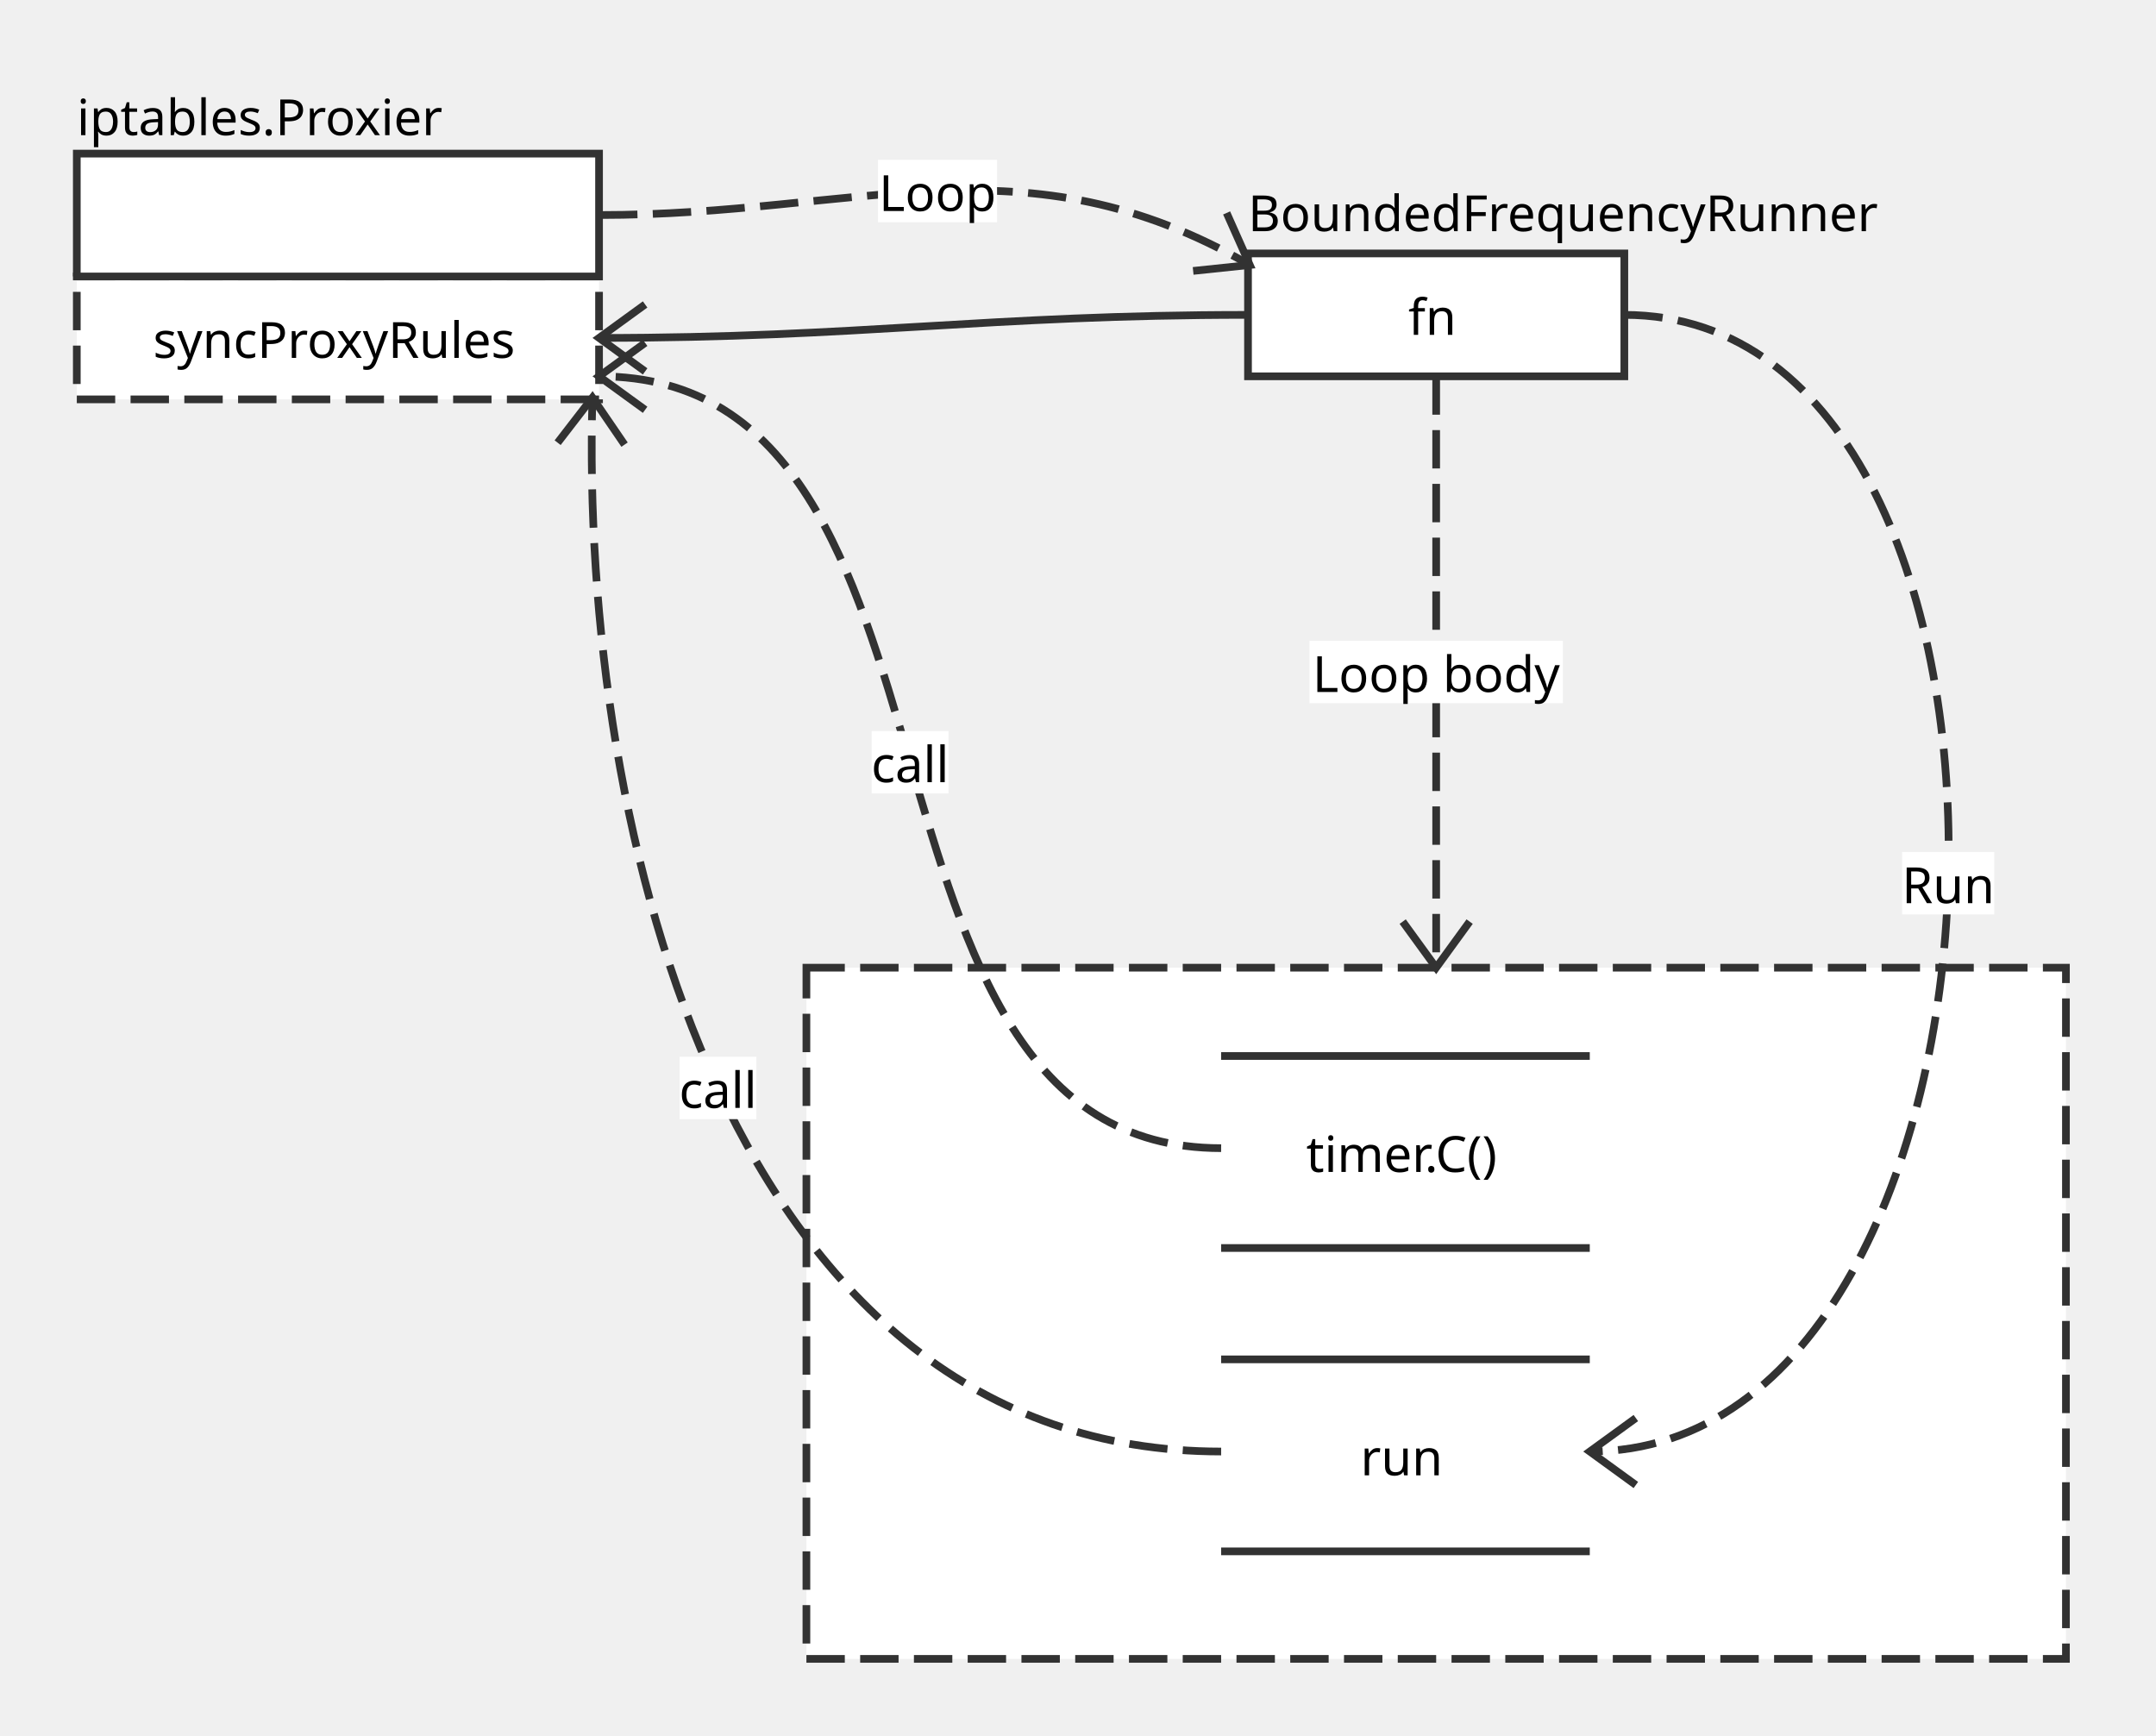
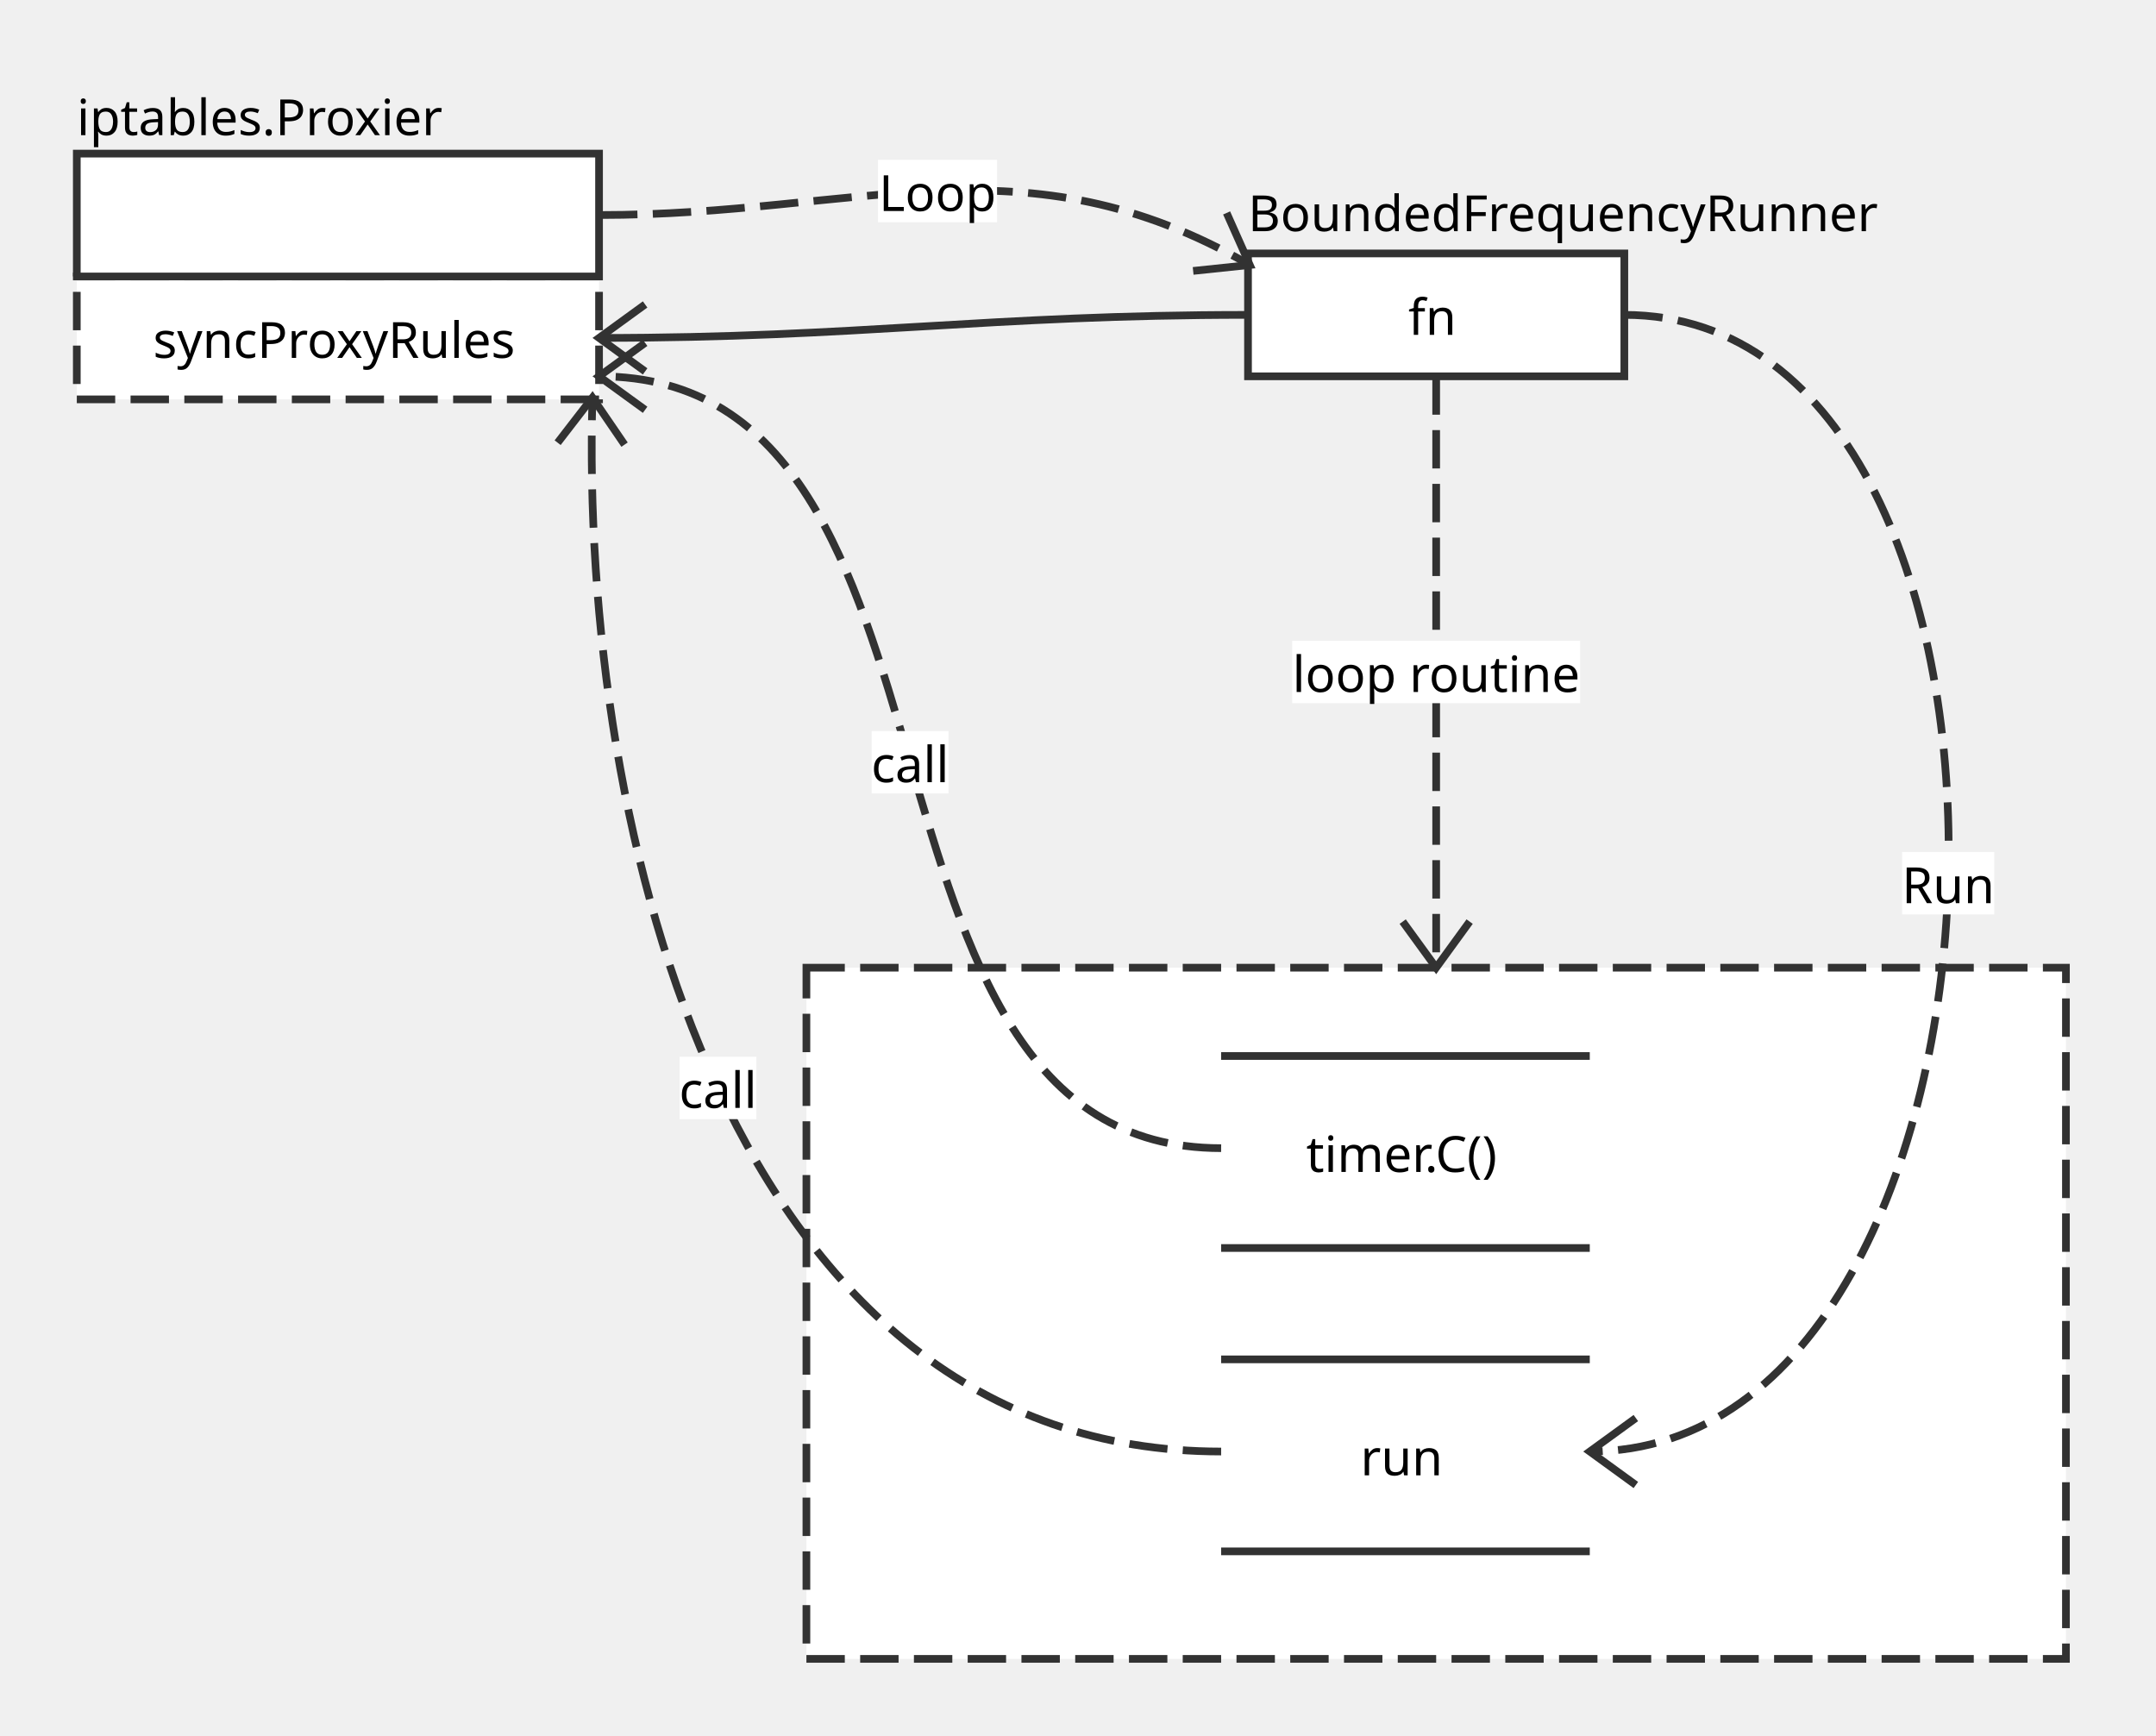
<svg xmlns="http://www.w3.org/2000/svg" id="processonSvg1000" viewBox="171.0 75.0 561.455 452.0" width="561.455" height="452.0">
  <defs id="ProcessOnDefs1001">
    <marker id="ProcessOnMarker1023" markerUnits="userSpaceOnUse" orient="auto" markerWidth="14.289" markerHeight="19.055" viewBox="-0.588 -0.809 14.289 19.055" refX="12.0" refY="8.719">
      <path id="ProcessOnPath1024" d="M0 0L12.0 8.719L0 17.437" stroke="#323232" stroke-width="2.0" fill="none" transform="matrix(1.0,0.0,0.0,1.0,0.0,0.0)" />
    </marker>
    <marker id="ProcessOnMarker1029" markerUnits="userSpaceOnUse" orient="auto" markerWidth="14.289" markerHeight="19.055" viewBox="-0.588 -0.809 14.289 19.055" refX="12.0" refY="8.719">
      <path id="ProcessOnPath1030" d="M0 0L12.0 8.719L0 17.437" stroke="#323232" stroke-width="2.0" fill="none" transform="matrix(1.0,0.0,0.0,1.0,0.0,0.0)" />
    </marker>
    <marker id="ProcessOnMarker1038" markerUnits="userSpaceOnUse" orient="auto" markerWidth="14.289" markerHeight="19.055" viewBox="-0.588 -0.809 14.289 19.055" refX="12.0" refY="8.719">
      <path id="ProcessOnPath1039" d="M0 0L12.0 8.719L0 17.437" stroke="#323232" stroke-width="2.0" fill="none" transform="matrix(1.0,0.0,0.0,1.0,0.0,0.0)" />
    </marker>
    <marker id="ProcessOnMarker1055" markerUnits="userSpaceOnUse" orient="auto" markerWidth="14.289" markerHeight="19.055" viewBox="-0.588 -0.809 14.289 19.055" refX="12.0" refY="8.719">
      <path id="ProcessOnPath1056" d="M0 0L12.0 8.719L0 17.437" stroke="#323232" stroke-width="2.0" fill="none" transform="matrix(1.0,0.0,0.0,1.0,0.0,0.0)" />
    </marker>
    <marker id="ProcessOnMarker1062" markerUnits="userSpaceOnUse" orient="auto" markerWidth="14.289" markerHeight="19.055" viewBox="-0.588 -0.809 14.289 19.055" refX="12.0" refY="8.719">
      <path id="ProcessOnPath1063" d="M0 0L12.0 8.719L0 17.437" stroke="#323232" stroke-width="2.0" fill="none" transform="matrix(1.0,0.0,0.0,1.0,0.0,0.0)" />
    </marker>
    <marker id="ProcessOnMarker1069" markerUnits="userSpaceOnUse" orient="auto" markerWidth="14.289" markerHeight="19.055" viewBox="-0.588 -0.809 14.289 19.055" refX="12.0" refY="8.719">
      <path id="ProcessOnPath1070" d="M0 0L12.0 8.719L0 17.437" stroke="#323232" stroke-width="2.0" fill="none" transform="matrix(1.0,0.0,0.0,1.0,0.0,0.0)" />
    </marker>
  </defs>
  <g id="ProcessOnG1002">
    <path id="ProcessOnPath1003" d="M171.0 75.0H732.455V527.0H171.0V75.0Z" fill="none" />
    <g id="ProcessOnG1004">
      <g id="ProcessOnG1005" transform="matrix(1.0,0.0,0.0,1.0,191.0,95.0)" opacity="1.0">
        <path id="ProcessOnPath1006" d="M0.0 0.0L98.0 0.0L98.0 20.0L0.0 20.0Z" stroke="none" stroke-width="0.0" stroke-dasharray="none" opacity="1.0" fill="none" />
        <g id="ProcessOnG1007" transform="matrix(1.0,0.0,0.0,1.0,0.0,1.875)">
          <text id="ProcessOnText1008" fill="#000000" font-size="13" x="0.0" y="13.325" font-family="微软雅黑" font-weight="normal" font-style="normal" text-decoration="none" family="微软雅黑" text-anchor="start" size="13">iptables.Proxier</text>
        </g>
      </g>
      <g id="ProcessOnG1009" transform="matrix(1.0,0.0,0.0,1.0,496.0,119.0)" opacity="1.0">
        <path id="ProcessOnPath1010" d="M0.0 0.0L168.0 0.0L168.0 22.0L0.0 22.0Z" stroke="none" stroke-width="0.0" stroke-dasharray="none" opacity="1.0" fill="none" />
        <g id="ProcessOnG1011" transform="matrix(1.0,0.0,0.0,1.0,0.0,2.875)">
          <text id="ProcessOnText1012" fill="#000000" font-size="13" x="0.0" y="13.325" font-family="微软雅黑" font-weight="normal" font-style="normal" text-decoration="none" family="微软雅黑" text-anchor="start" size="13">BoundedFrequencyRunner</text>
        </g>
      </g>
      <g id="ProcessOnG1013" transform="matrix(1.0,0.0,0.0,1.0,496.0,141.0)" opacity="1.0">
        <path id="ProcessOnPath1014" d="M0.0 0.0L98.0 0.0L98.0 32.0L0.0 32.0Z" stroke="#323232" stroke-width="2.0" stroke-dasharray="none" opacity="1.0" fill="#ffffff" />
        <g id="ProcessOnG1015" transform="matrix(1.0,0.0,0.0,1.0,10.0,7.875)">
          <text id="ProcessOnText1016" fill="#000000" font-size="13" x="38.0" y="13.325" font-family="微软雅黑" font-weight="normal" font-style="normal" text-decoration="none" family="微软雅黑" text-anchor="middle" size="13">fn</text>
        </g>
      </g>
      <g id="ProcessOnG1017" transform="matrix(1.0,0.0,0.0,1.0,191.0,147.0)" opacity="1.0">
        <path id="ProcessOnPath1018" d="M0.0 0.0L136.0 0.0L136.0 32.0L0.0 32.0Z" stroke="#323232" stroke-width="2.0" stroke-dasharray="10.0 4.0" opacity="1.0" fill="#ffffff" />
        <g id="ProcessOnG1019" transform="matrix(1.0,0.0,0.0,1.0,10.0,7.875)">
          <text id="ProcessOnText1020" fill="#000000" font-size="13" x="57.0" y="13.325" font-family="微软雅黑" font-weight="normal" font-style="normal" text-decoration="none" family="微软雅黑" text-anchor="middle" size="13">syncProxyRules</text>
        </g>
      </g>
      <g id="ProcessOnG1021">
        <path id="ProcessOnPath1022" d="M496.0 157.0C428.357 157.0 394.643 163.0 327.0 163.0" stroke="#323232" stroke-width="2.0" stroke-dasharray="none" fill="none" marker-end="url(#ProcessOnMarker1023)" />
      </g>
      <g id="ProcessOnG1025" transform="matrix(1.0,0.0,0.0,1.0,381.0,327.0)" opacity="1.0">
        <path id="ProcessOnPath1026" d="M0.0 0.0L328.0 0.0L328.0 180.0L0.0 180.0Z" stroke="#323232" stroke-width="2.0" stroke-dasharray="10.0 4.0" opacity="1.0" fill="#ffffff" />
      </g>
      <g id="ProcessOnG1027">
        <path id="ProcessOnPath1028" d="M545.0 173.0C545.0 234.6 545.0 265.4 545.0 327.0" stroke="#323232" stroke-width="2.0" stroke-dasharray="10.0 4.0" fill="none" marker-end="url(#ProcessOnMarker1029)" />
        <g id="ProcessOnG1031" transform="matrix(1.0,0.0,0.0,1.0,545.0,241.875)">
-           <path id="ProcessOnPath1032" d="M0 0H66.0V16.25H0Z" fill="#fff" transform="matrix(1.0,0.0,0.0,1.0,-33.0,0.0)" />
-           <text id="ProcessOnText1033" fill="#000000" font-size="13" x="0.0" y="13.325" font-family="微软雅黑" font-weight="normal" font-style="normal" text-decoration="none" family="微软雅黑" text-anchor="middle" size="13">Loop body</text>
+           <path id="ProcessOnPath1032" d="M0 0H75.0V16.25H0Z" fill="#fff" transform="matrix(1.0,0.0,0.0,1.0,-37.5,0.0)" />
+           <text id="ProcessOnText1033" fill="#000000" font-size="13" x="0.0" y="13.325" font-family="微软雅黑" font-weight="normal" font-style="normal" text-decoration="none" family="微软雅黑" text-anchor="middle" size="13">loop routine</text>
        </g>
      </g>
      <g id="ProcessOnG1034" transform="matrix(1.0,0.0,0.0,1.0,191.0,115.0)" opacity="1.0">
        <path id="ProcessOnPath1035" d="M0.0 0.0L136.0 0.0L136.0 32.0L0.0 32.0Z" stroke="#323232" stroke-width="2.0" stroke-dasharray="none" opacity="1.0" fill="#ffffff" />
      </g>
      <g id="ProcessOnG1036">
        <path id="ProcessOnPath1037" d="M327.0 131.0C394.985 131.0 437.588 110.008 496.464 144.0" stroke="#323232" stroke-width="2.0" stroke-dasharray="10.0 4.0" fill="none" marker-end="url(#ProcessOnMarker1038)" />
        <g id="ProcessOnG1040" transform="matrix(1.0,0.0,0.0,1.0,415.1476,116.6278)">
          <path id="ProcessOnPath1041" d="M0 0H31.0V16.25H0Z" fill="#fff" transform="matrix(1.0,0.0,0.0,1.0,-15.5,0.0)" />
          <text id="ProcessOnText1042" fill="#000000" font-size="13" x="0.0" y="13.325" font-family="微软雅黑" font-weight="normal" font-style="normal" text-decoration="none" family="微软雅黑" text-anchor="middle" size="13">Loop</text>
        </g>
      </g>
      <g id="ProcessOnG1043" transform="matrix(1.0,0.0,0.0,1.0,489.0,350.0)" opacity="1.0">
        <path id="ProcessOnPath1044" d="M0.0 0.0L96.0 0.0L0.0 0.0M0.0 50.0L96.0 50.0L0.0 50.0Z" stroke="#323232" stroke-width="2.0" stroke-dasharray="none" opacity="1.0" fill="#ffffff" />
        <path id="ProcessOnPath1045" d="M0.0 0.0L96.0 0.0L96.0 50.0L0.0 50.0L0.0 0.0Z" stroke="none" stroke-width="0.0" stroke-dasharray="none" opacity="1.0" fill="none" />
        <g id="ProcessOnG1046" transform="matrix(1.0,0.0,0.0,1.0,10.0,16.875)">
          <text id="ProcessOnText1047" fill="#000000" font-size="13" x="37.0" y="13.325" font-family="微软雅黑" font-weight="normal" font-style="normal" text-decoration="none" family="微软雅黑" text-anchor="middle" size="13">timer.C()</text>
        </g>
      </g>
      <g id="ProcessOnG1048" transform="matrix(1.0,0.0,0.0,1.0,489.0,429.0)" opacity="1.0">
        <path id="ProcessOnPath1049" d="M0.0 0.0L96.0 0.0L0.0 0.0M0.0 50.0L96.0 50.0L0.0 50.0Z" stroke="#323232" stroke-width="2.0" stroke-dasharray="none" opacity="1.0" fill="#ffffff" />
        <path id="ProcessOnPath1050" d="M0.0 0.0L96.0 0.0L96.0 50.0L0.0 50.0L0.0 0.0Z" stroke="none" stroke-width="0.0" stroke-dasharray="none" opacity="1.0" fill="none" />
        <g id="ProcessOnG1051" transform="matrix(1.0,0.0,0.0,1.0,10.0,16.875)">
          <text id="ProcessOnText1052" fill="#000000" font-size="13" x="37.0" y="13.325" font-family="微软雅黑" font-weight="normal" font-style="normal" text-decoration="none" family="微软雅黑" text-anchor="middle" size="13">run</text>
        </g>
      </g>
      <g id="ProcessOnG1053">
        <path id="ProcessOnPath1054" d="M489.0 453.0C361.168 453.0 322.0 292.0 325.279 178.543" stroke="#323232" stroke-width="2.0" stroke-dasharray="10.0 4.0" fill="none" marker-end="url(#ProcessOnMarker1055)" />
        <g id="ProcessOnG1057" transform="matrix(1.0,0.0,0.0,1.0,357.9729,350.1928)">
          <path id="ProcessOnPath1058" d="M0 0H20.0V16.25H0Z" fill="#fff" transform="matrix(1.0,0.0,0.0,1.0,-10.0,0.0)" />
          <text id="ProcessOnText1059" fill="#000000" font-size="13" x="0.0" y="13.325" font-family="微软雅黑" font-weight="normal" font-style="normal" text-decoration="none" family="微软雅黑" text-anchor="middle" size="13">call</text>
        </g>
      </g>
      <g id="ProcessOnG1060">
        <path id="ProcessOnPath1061" d="M489.0 374.0C385.737 374.0 430.263 173 327.0 173.0" stroke="#323232" stroke-width="2.0" stroke-dasharray="10.0 4.0" fill="none" marker-end="url(#ProcessOnMarker1062)" />
        <g id="ProcessOnG1064" transform="matrix(1.0,0.0,0.0,1.0,408.0,265.375)">
          <path id="ProcessOnPath1065" d="M0 0H20.0V16.25H0Z" fill="#fff" transform="matrix(1.0,0.0,0.0,1.0,-10.0,0.0)" />
          <text id="ProcessOnText1066" fill="#000000" font-size="13" x="0.0" y="13.325" font-family="微软雅黑" font-weight="normal" font-style="normal" text-decoration="none" family="微软雅黑" text-anchor="middle" size="13">call</text>
        </g>
      </g>
      <g id="ProcessOnG1067">
        <path id="ProcessOnPath1068" d="M594.0 157.0C712.455 157 703.455 453.0 585.0 453.0" stroke="#323232" stroke-width="2.0" stroke-dasharray="10.0 4.0" fill="none" marker-end="url(#ProcessOnMarker1069)" />
        <g id="ProcessOnG1071" transform="matrix(1.0,0.0,0.0,1.0,678.341,296.875)">
          <path id="ProcessOnPath1072" d="M0 0H24.0V16.25H0Z" fill="#fff" transform="matrix(1.0,0.0,0.0,1.0,-12.0,0.0)" />
          <text id="ProcessOnText1073" fill="#000000" font-size="13" x="0.0" y="13.325" font-family="微软雅黑" font-weight="normal" font-style="normal" text-decoration="none" family="微软雅黑" text-anchor="middle" size="13">Run</text>
        </g>
      </g>
    </g>
  </g>
</svg>
